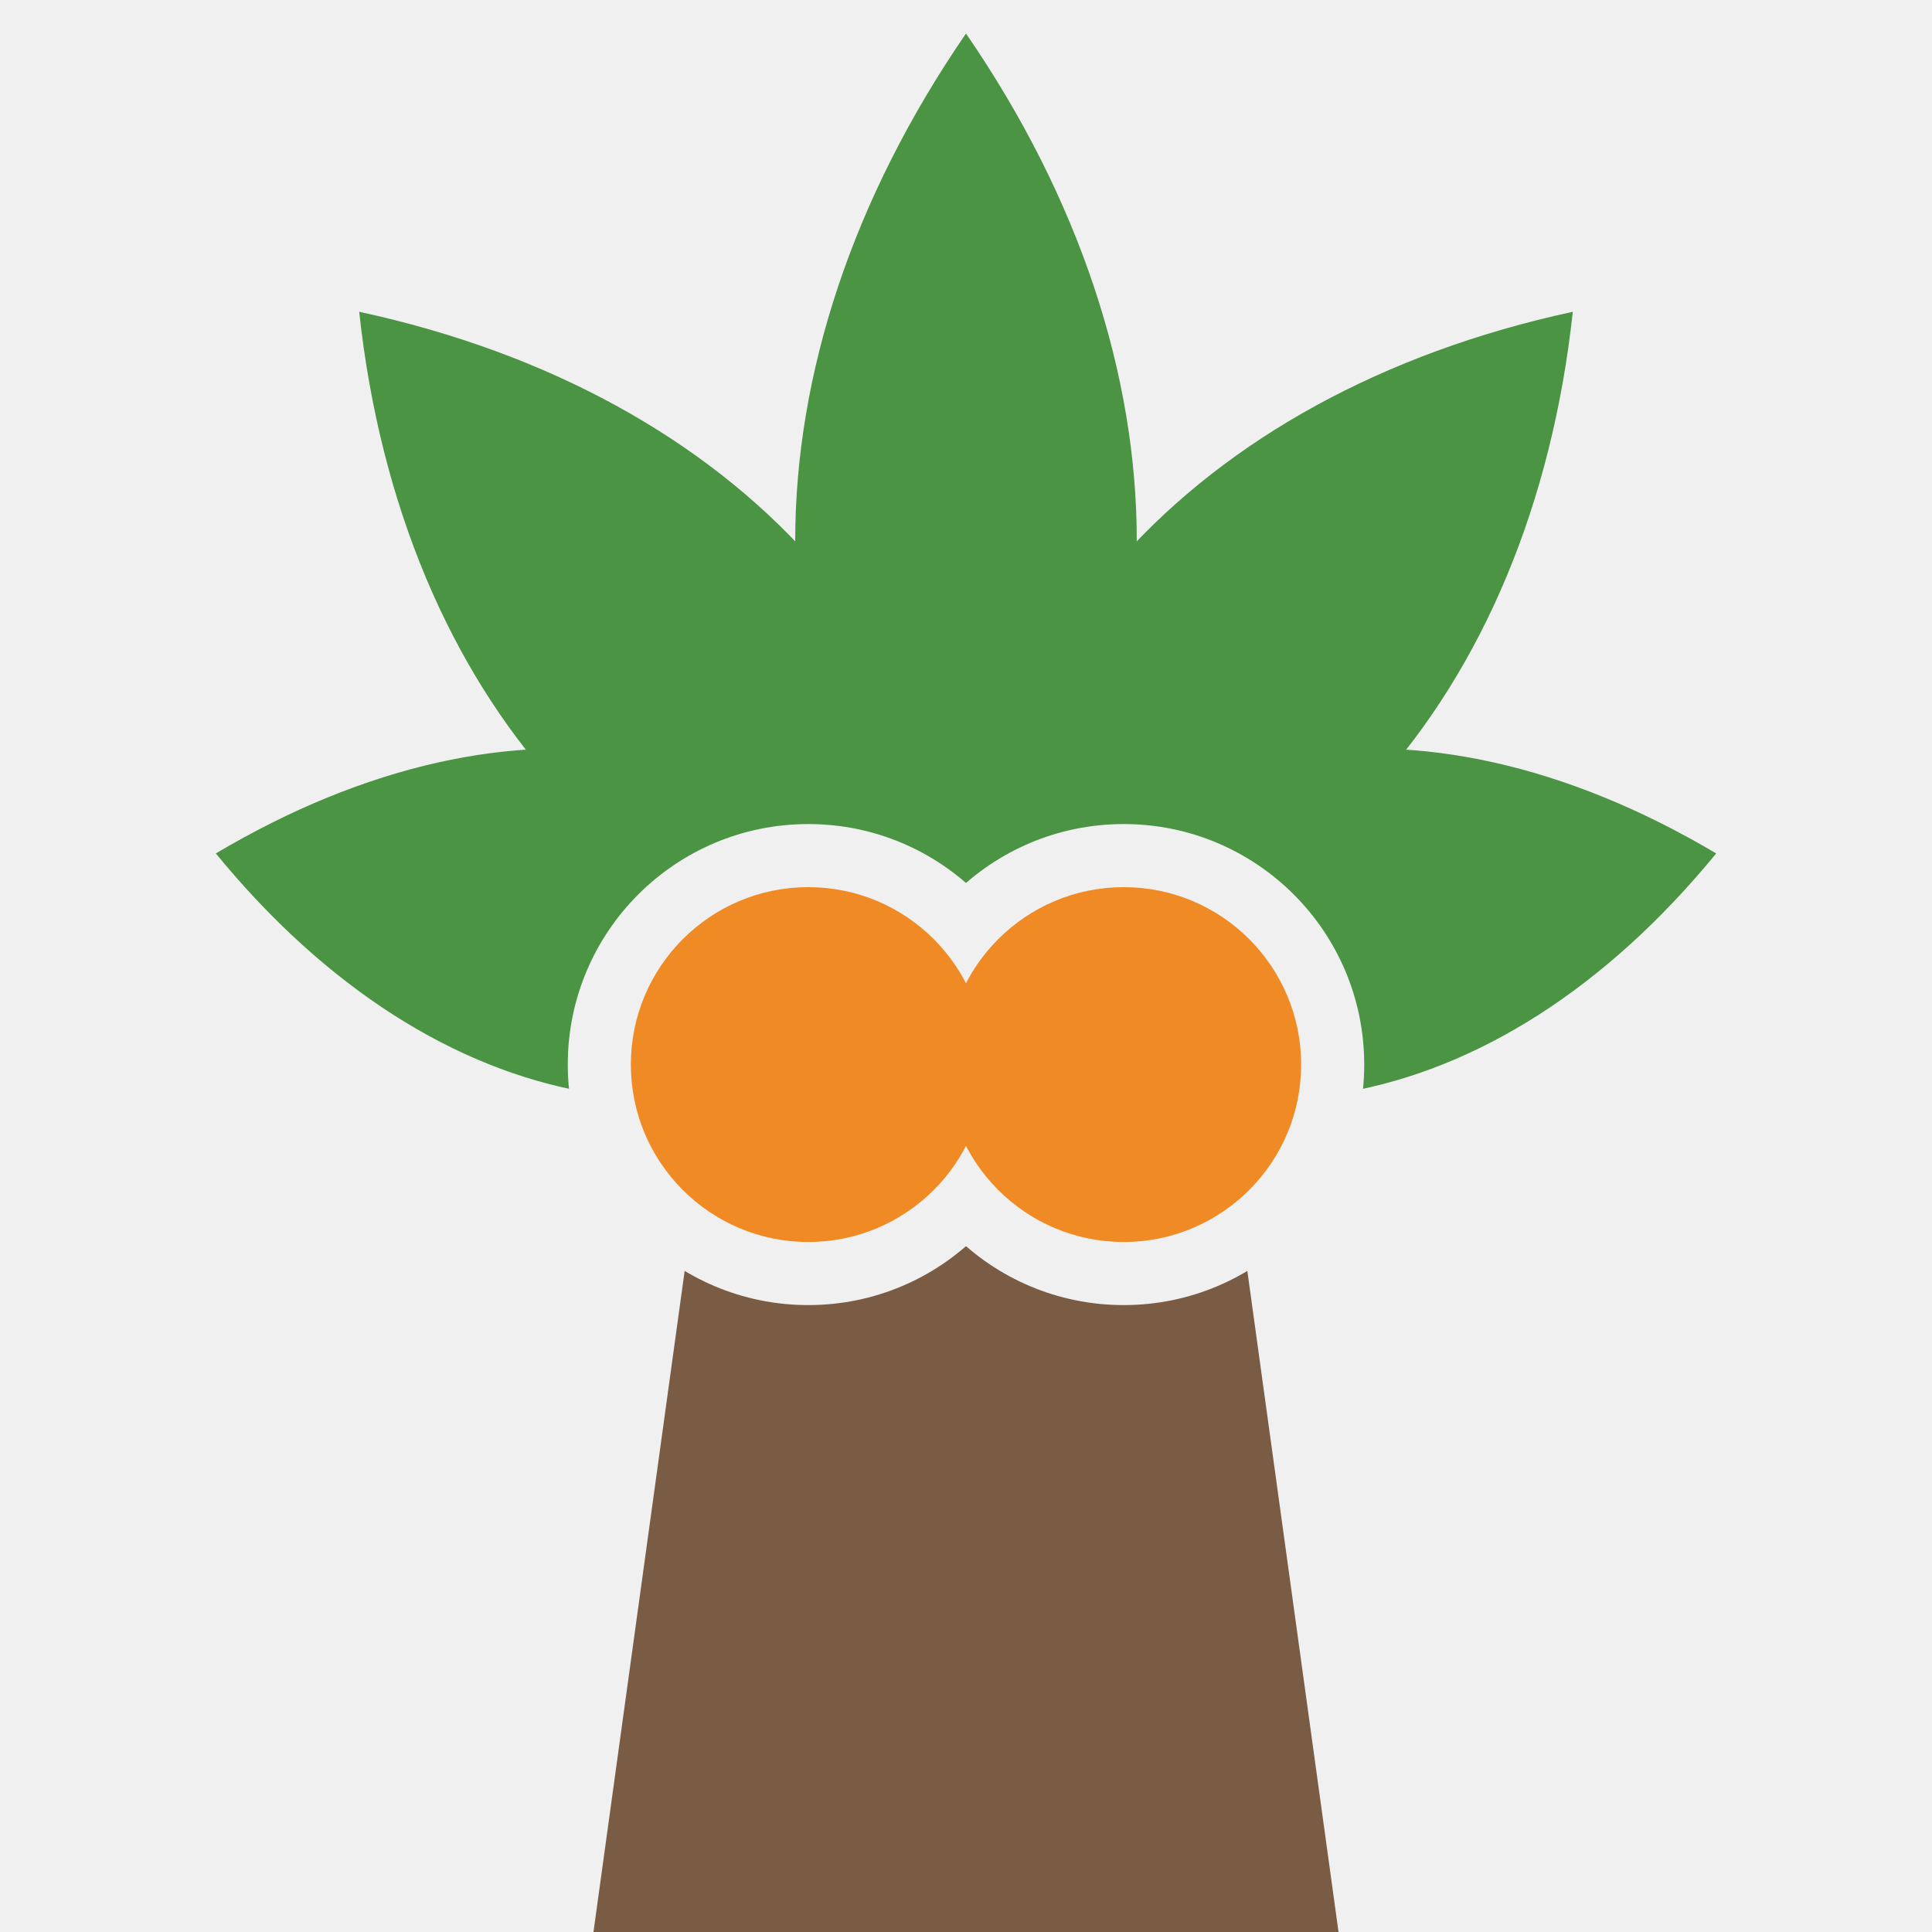
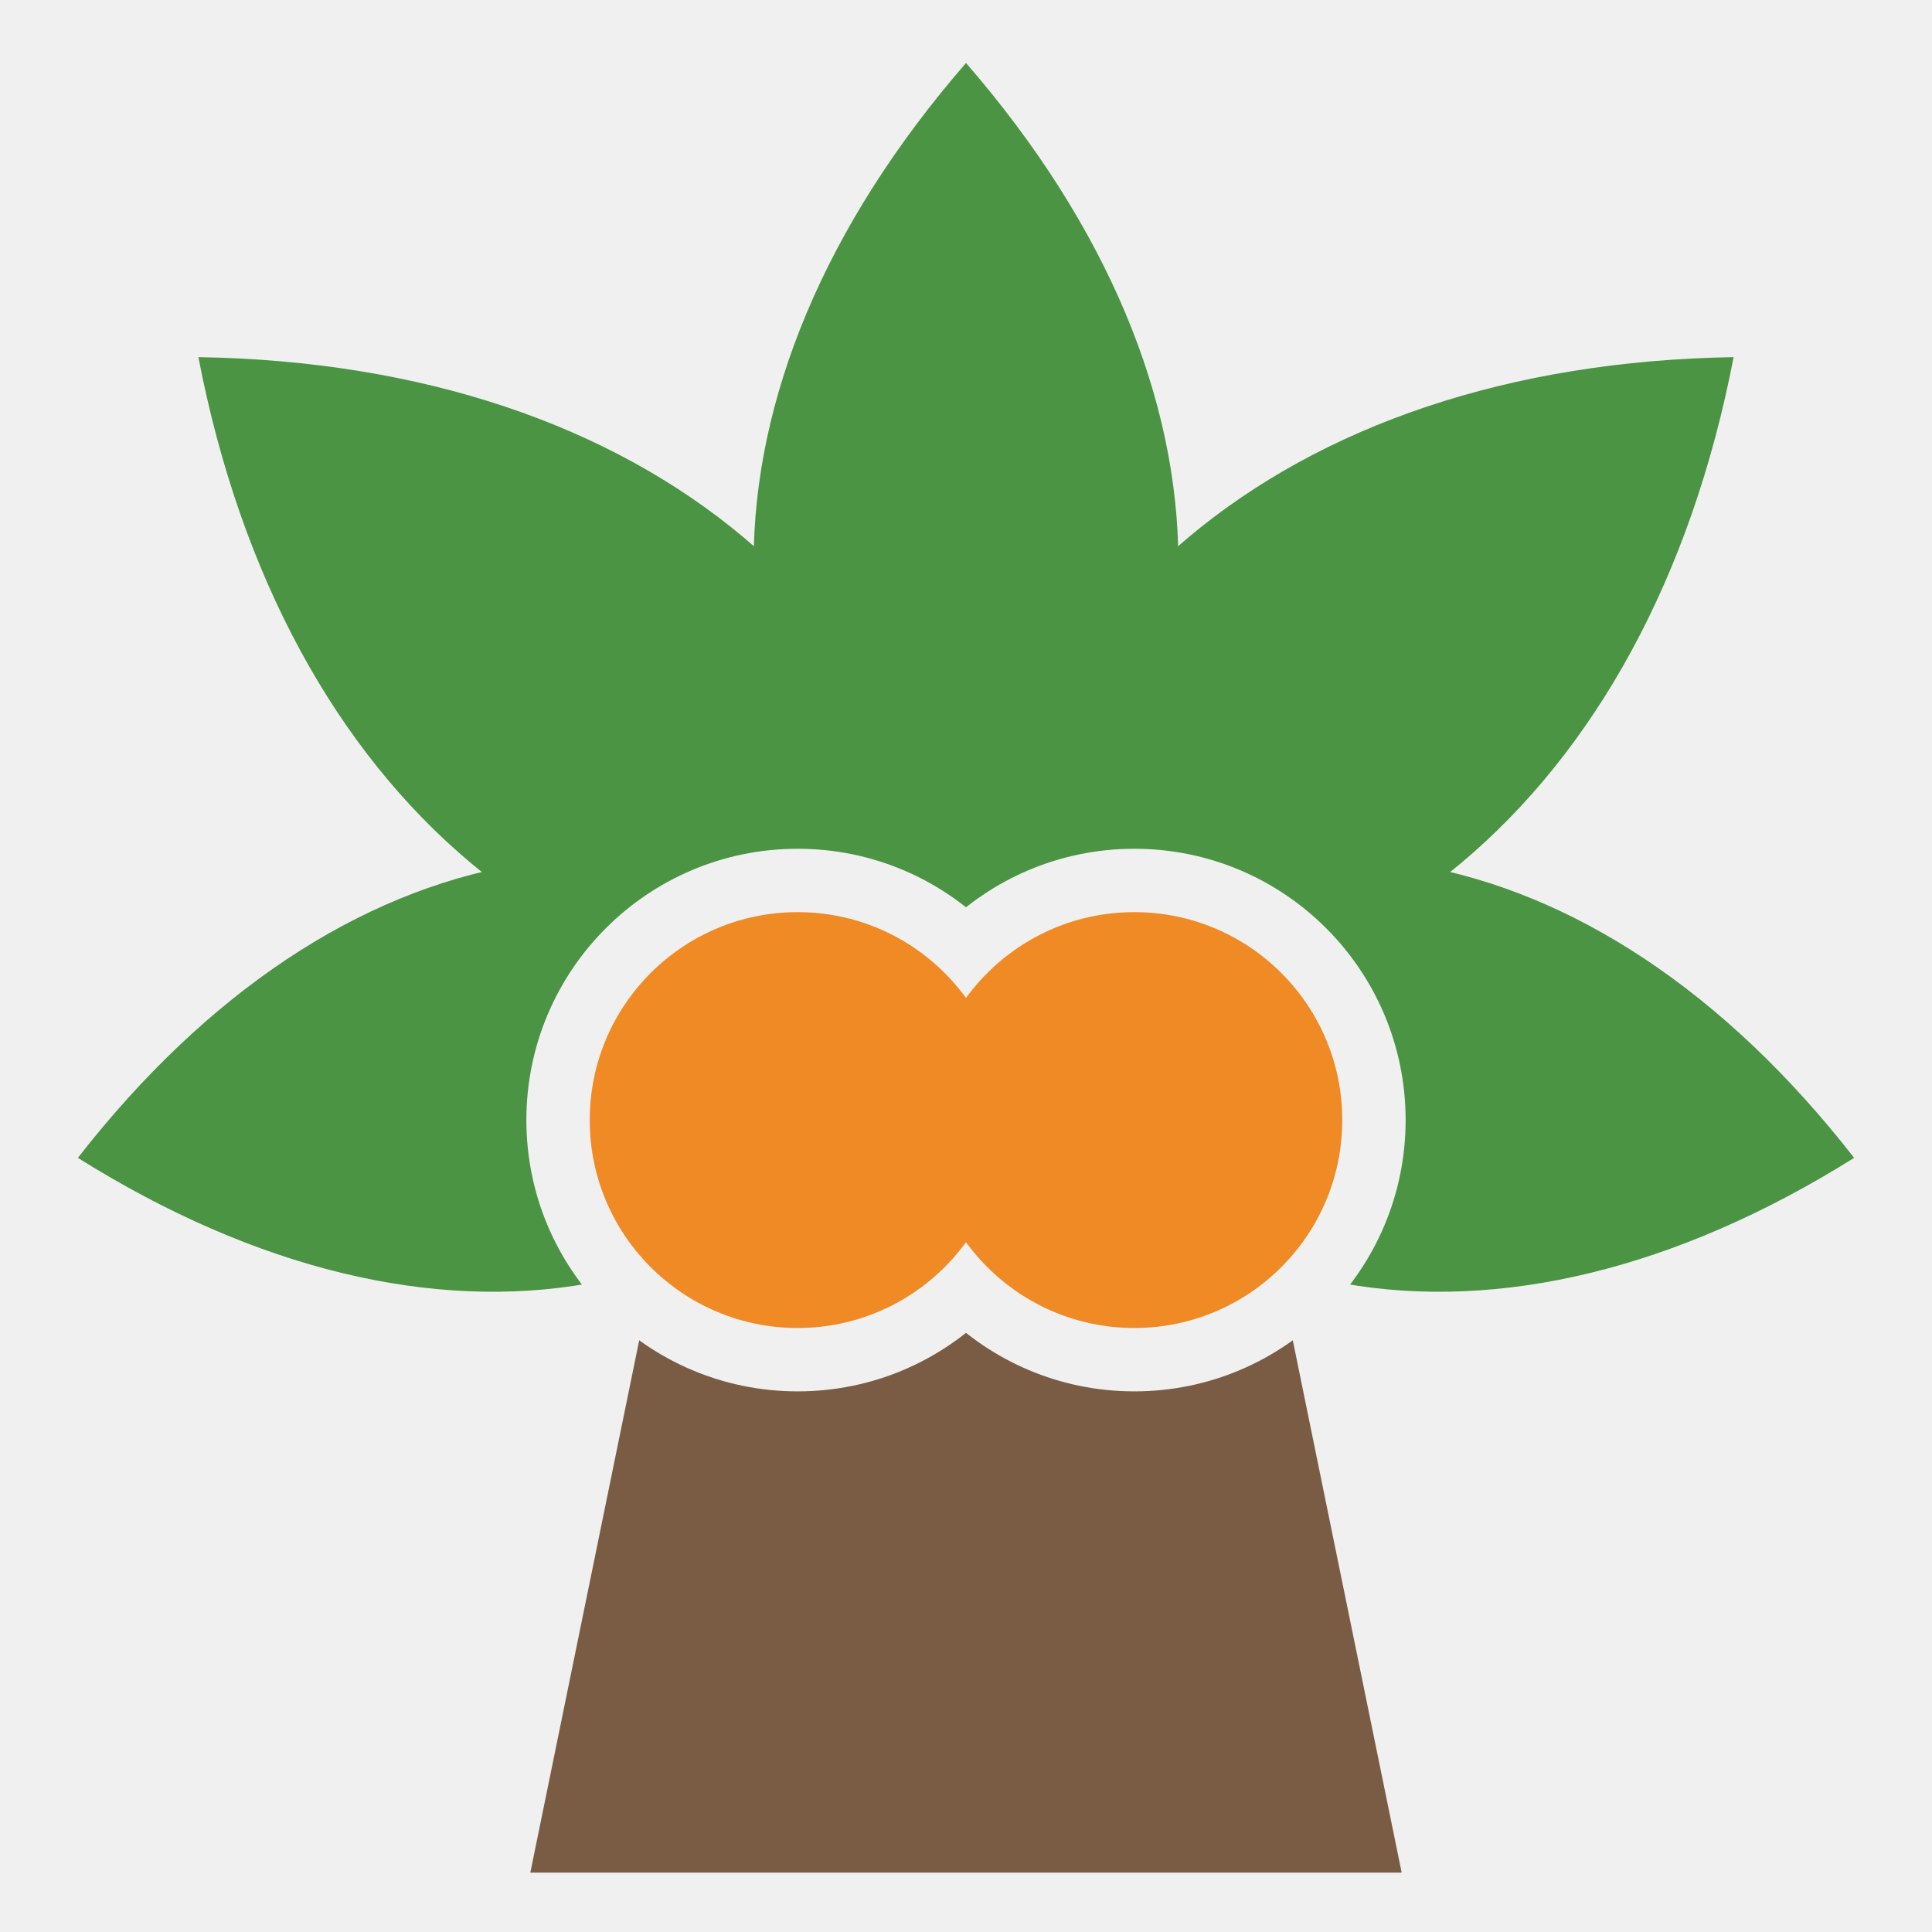
- <svg xmlns="http://www.w3.org/2000/svg" viewBox="15 12 98 98" width="104" height="104" role="img" aria-label="pipaya">
+ <svg xmlns="http://www.w3.org/2000/svg" viewBox="15.22 11.44 97.56 97.56" width="104" height="104" role="img" aria-label="pipaya">
  <defs>
-     <mask id="m" maskUnits="userSpaceOnUse" x="0" y="0" width="128" height="128">
-       <rect width="128" height="128" fill="#fff" />
-       <circle cx="56" cy="66" r="12.2" fill="#000" />
-       <circle cx="72" cy="66" r="12.2" fill="#000" />
+     <mask id="m" maskUnits="userSpaceOnUse" x="-64" y="-64" width="256" height="256">
+       <rect x="-64" y="-64" width="256" height="256" fill="#fff" />
+       <circle cx="55.5" cy="68" r="13.7" fill="#000" />
+       <circle cx="72.5" cy="68" r="13.7" fill="#000" />
    </mask>
  </defs>
  <g mask="url(#m)">
-     <path d="M52 60H76L84 118H44Z" fill="#7a5b44" />
+     <path d="M51 62H77L86 106H42Z" fill="#7a5b44" />
    <g fill="#4a9443">
-       <ellipse cx="64" cy="58" rx="6" ry="8" />
-       <path d="M0 0C-11 -12 -11 -30 0 -46C11 -30 11 -12 0 0Z" transform="translate(64 62) rotate(-80) scale(1.05 0.84)" />
-       <path d="M0 0C-11 -12 -11 -30 0 -46C11 -30 11 -12 0 0Z" transform="translate(64 62) rotate(-42) scale(1.05 1)" />
-       <path d="M0 0C-11 -12 -11 -30 0 -46C11 -30 11 -12 0 0Z" transform="translate(64 62) rotate(0) scale(1.05 1.05)" />
-       <path d="M0 0C-11 -12 -11 -30 0 -46C11 -30 11 -12 0 0Z" transform="translate(64 62) rotate(42) scale(1.05 1)" />
-       <path d="M0 0C-11 -12 -11 -30 0 -46C11 -30 11 -12 0 0Z" transform="translate(64 62) rotate(80) scale(1.05 0.84)" />
+       <ellipse cx="64" cy="58" rx="6.5" ry="8.5" />
+       <path d="M0 0C-13 -12 -13 -30 0 -46C13 -30 13 -12 0 0Z" transform="translate(64 62) rotate(-100) scale(1.1 0.99)" />
+       <path d="M0 0C-13 -12 -13 -30 0 -46C13 -30 13 -12 0 0Z" transform="translate(64 62) rotate(-50) scale(1.1 1.1)" />
+       <path d="M0 0C-13 -12 -13 -30 0 -46C13 -30 13 -12 0 0Z" transform="translate(64 62) rotate(0) scale(1.1 1.03)" />
+       <path d="M0 0C-13 -12 -13 -30 0 -46C13 -30 13 -12 0 0Z" transform="translate(64 62) rotate(50) scale(1.1 1.1)" />
+       <path d="M0 0C-13 -12 -13 -30 0 -46C13 -30 13 -12 0 0Z" transform="translate(64 62) rotate(100) scale(1.1 0.99)" />
    </g>
  </g>
-   <circle cx="56" cy="66" r="9" fill="#f08a24" />
-   <circle cx="72" cy="66" r="9" fill="#f08a24" />
+   <circle cx="55.5" cy="68" r="10.5" fill="#f08a24" />
+   <circle cx="72.5" cy="68" r="10.5" fill="#f08a24" />
</svg>
